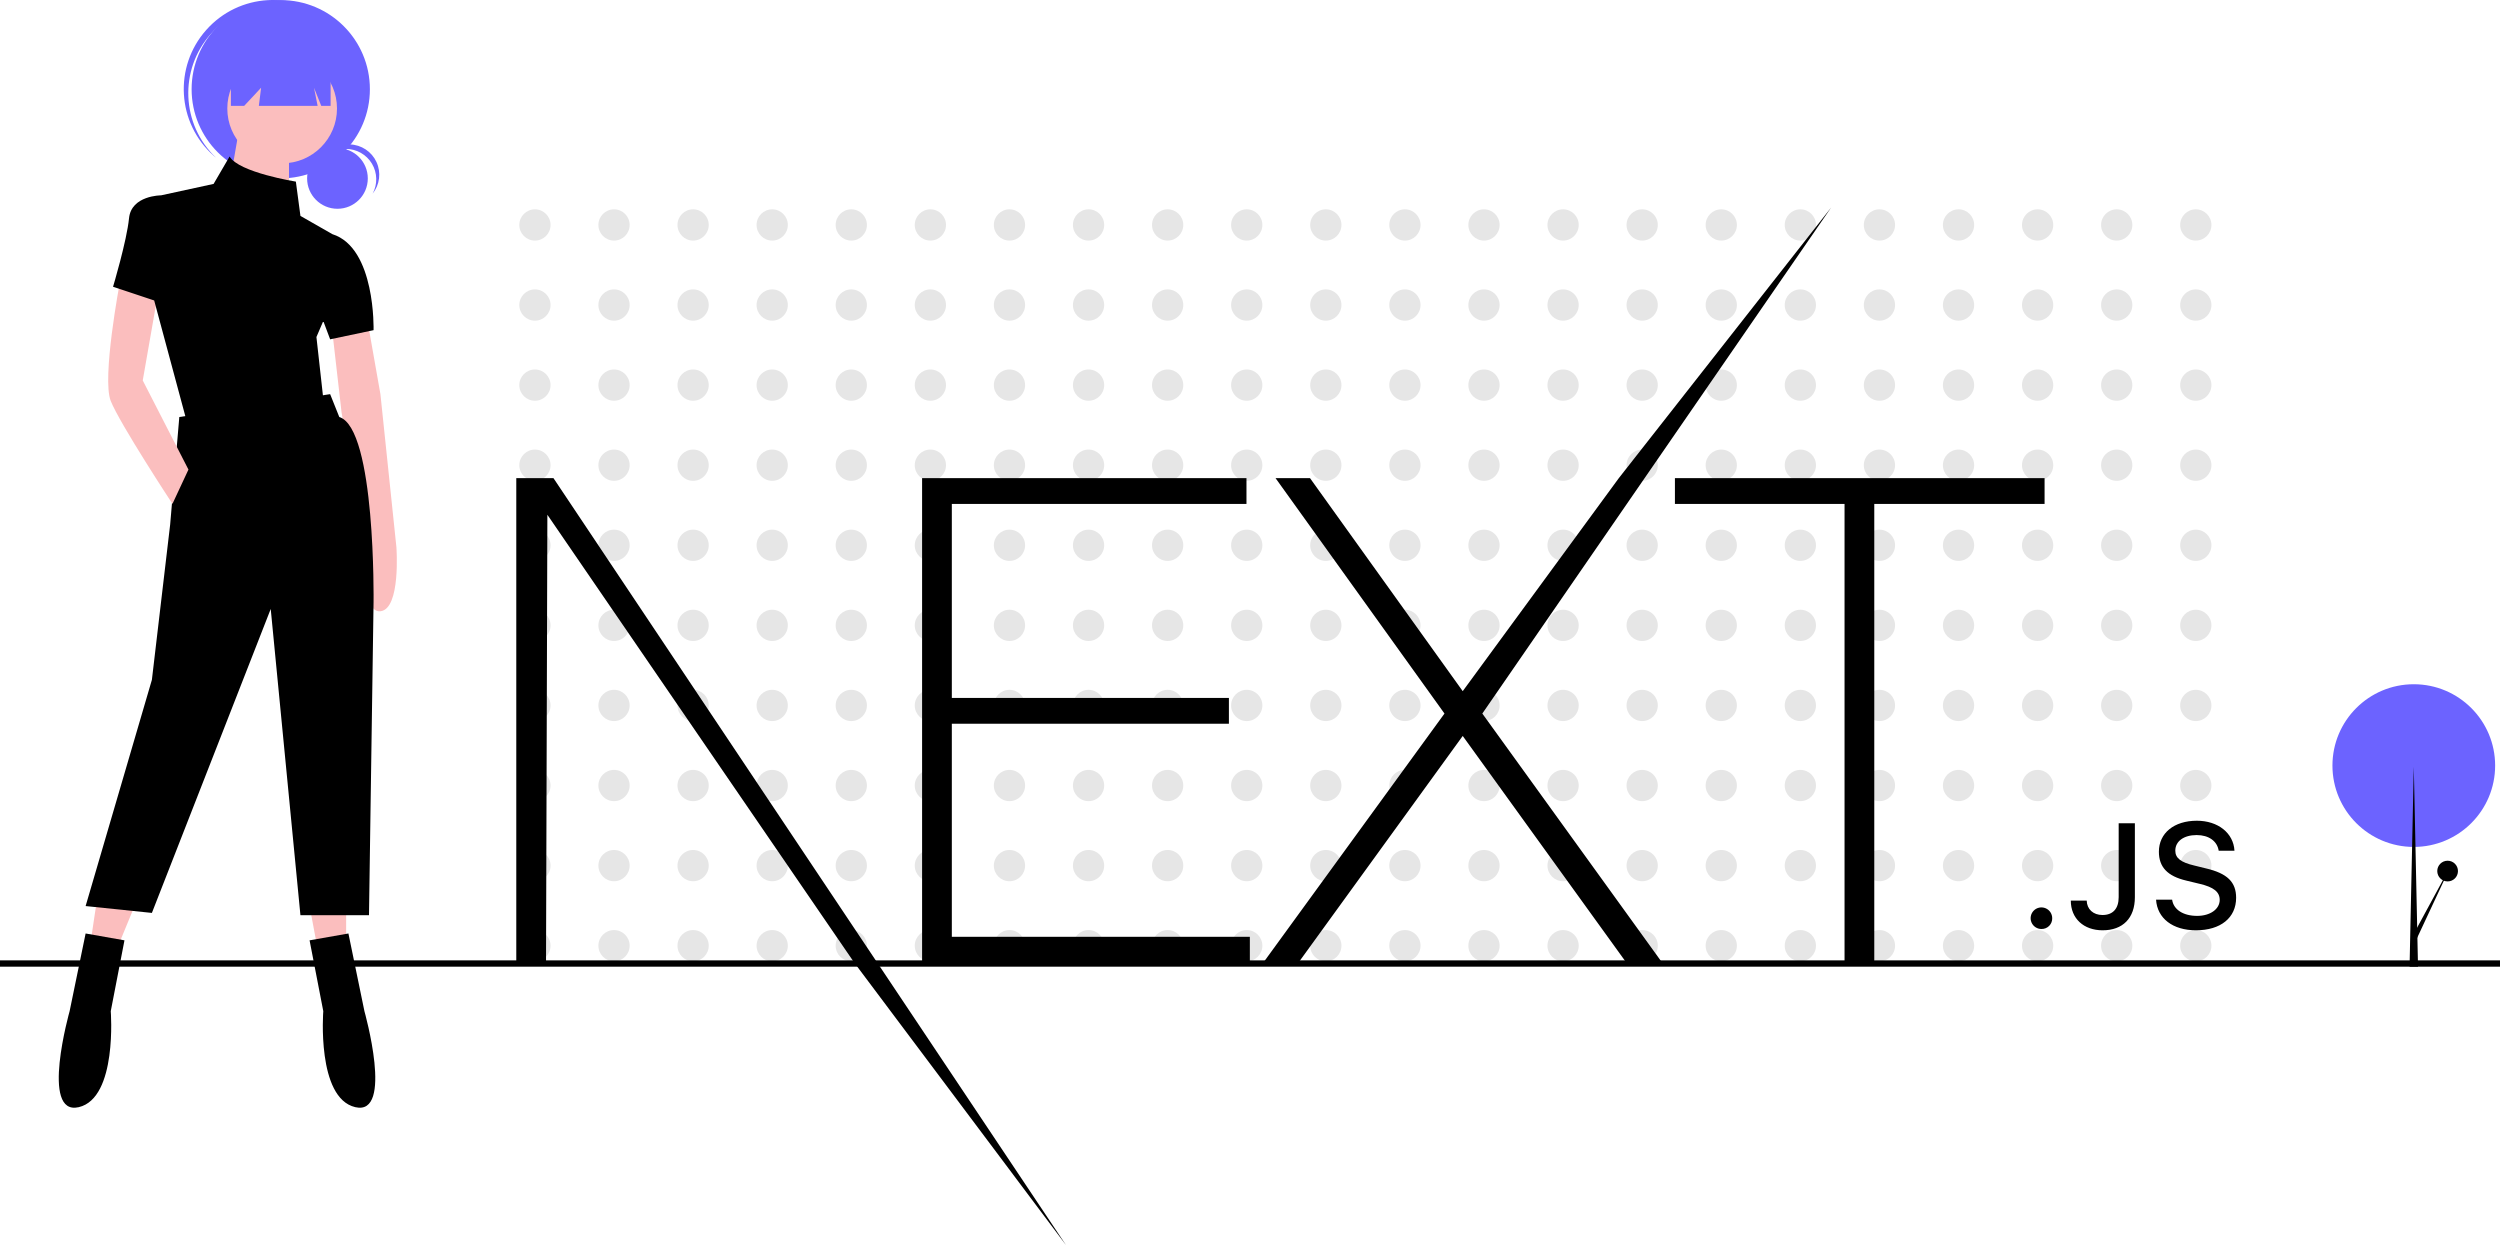
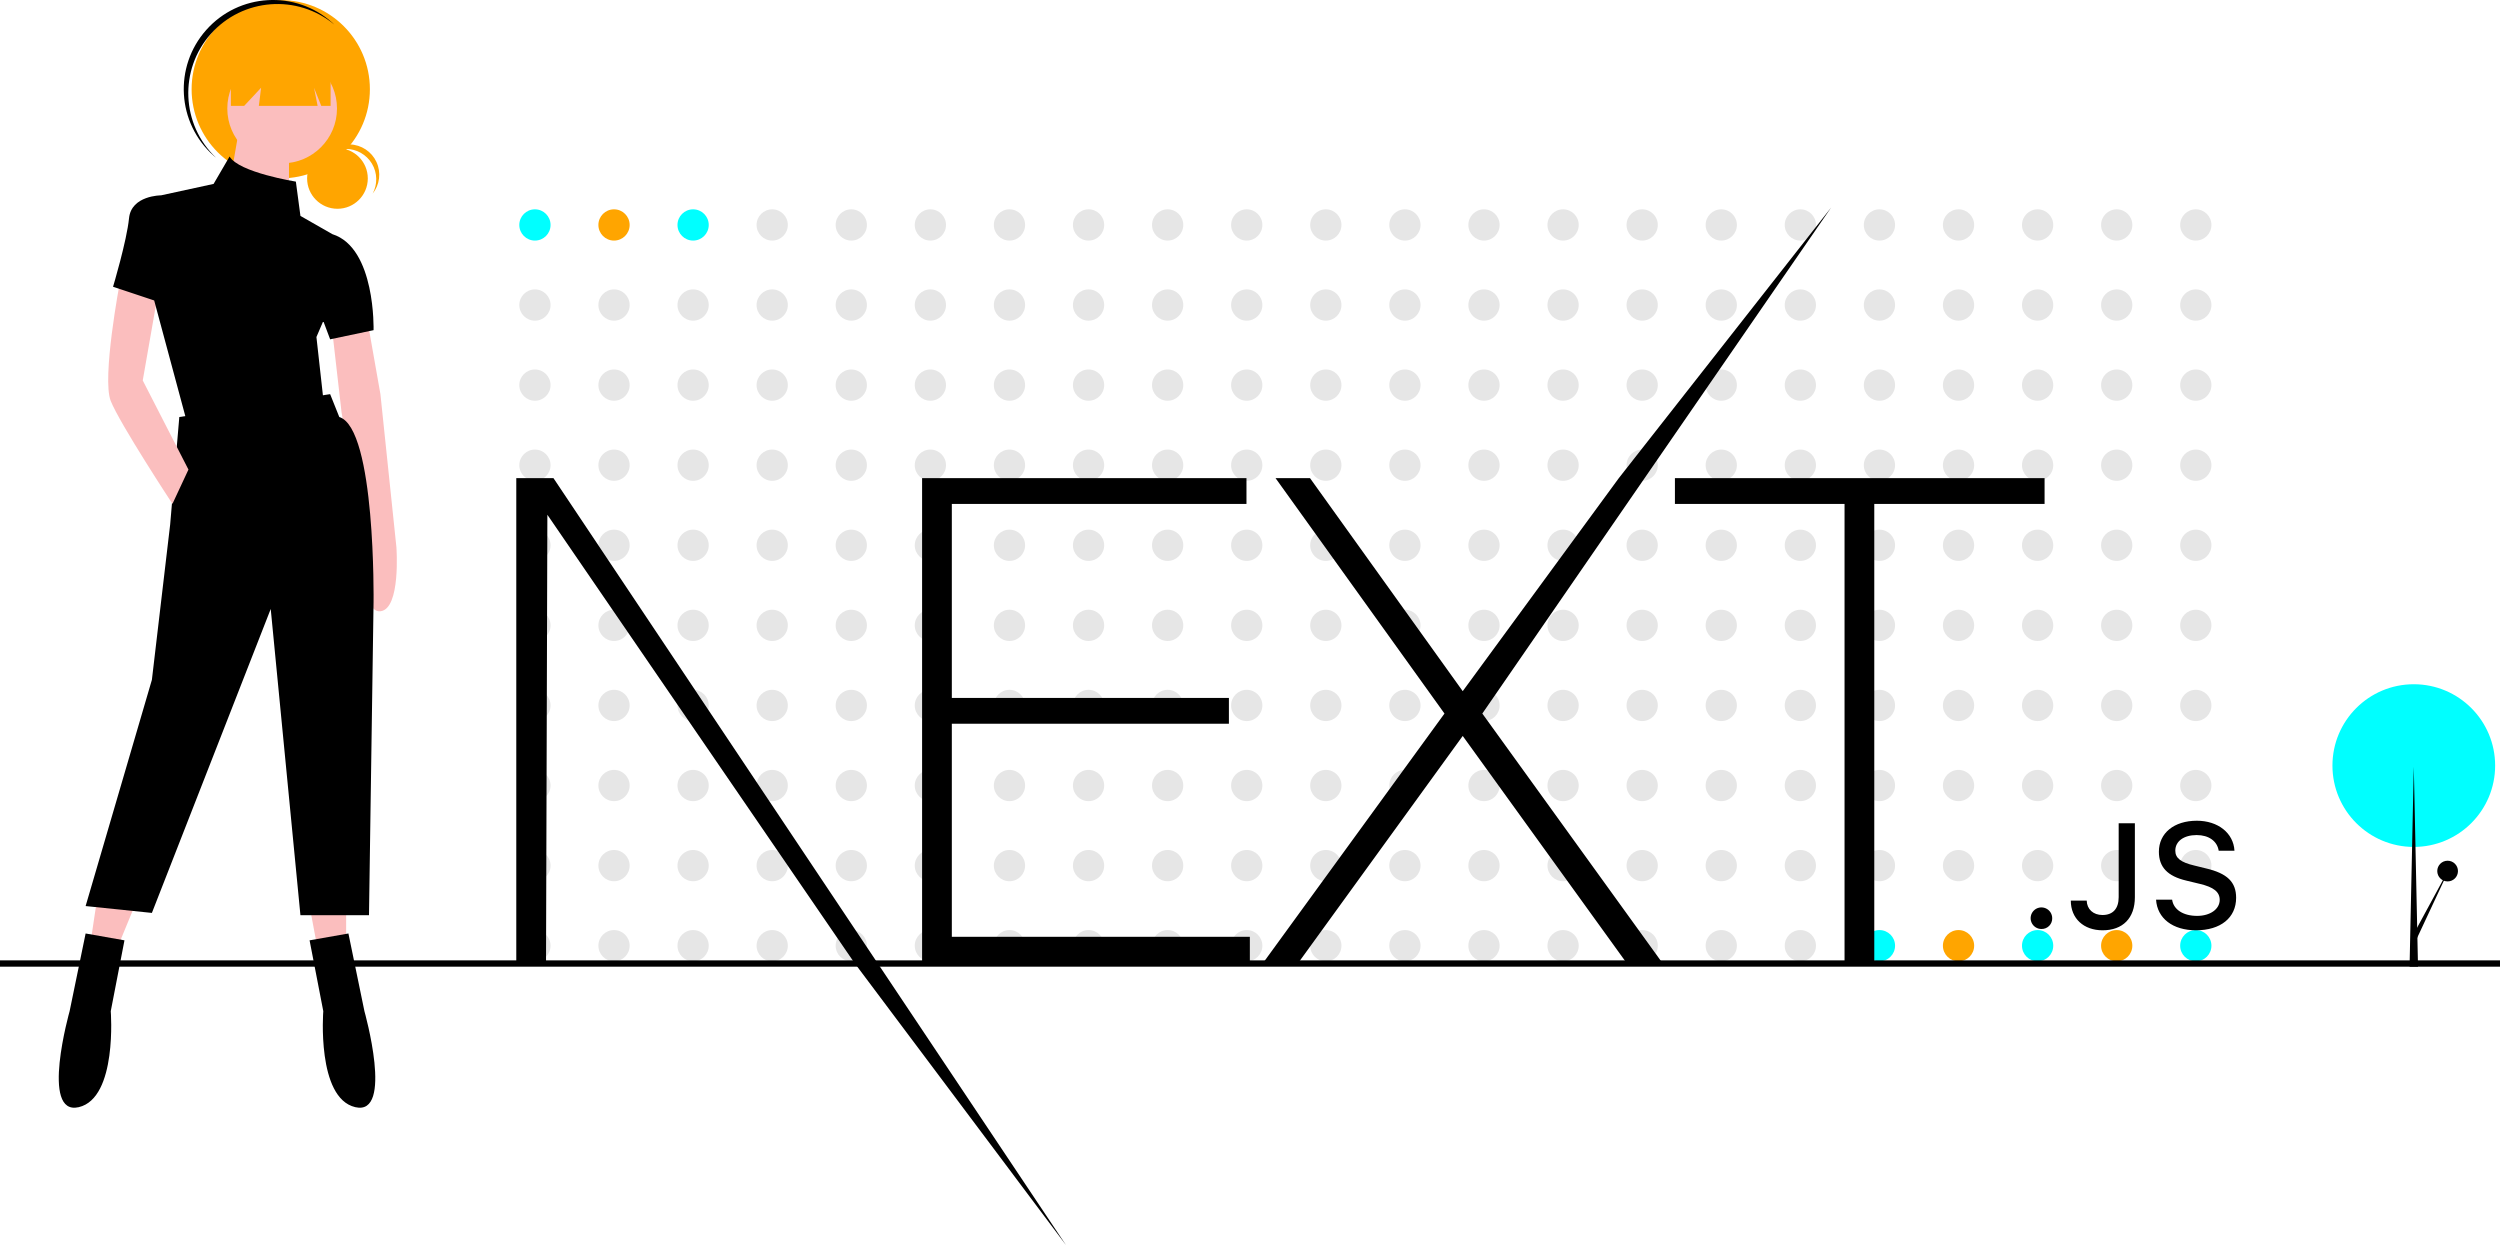
<svg xmlns="http://www.w3.org/2000/svg" id="e30a93e9-ff50-4cbb-8b14-9d39224e305c" data-name="Layer 1" width="888" height="442.25" viewBox="0 0 888 442.25">
-   <circle cx="190.009" cy="79.904" r="5.55" fill="#e6e6e6" />
-   <circle cx="218.101" cy="79.904" r="5.55" fill="#e6e6e6" />
-   <circle cx="246.194" cy="79.904" r="5.55" fill="#e6e6e6" />
+   <circle cx="190.009" cy="79.904" r="5.55" fill="aqua" />
+   <circle cx="218.101" cy="79.904" r="5.55" fill="orange" />
+   <circle cx="246.194" cy="79.904" r="5.55" fill="aqua" />
  <circle cx="274.286" cy="79.904" r="5.55" fill="#e6e6e6" />
  <circle cx="302.378" cy="79.904" r="5.55" fill="#e6e6e6" />
  <circle cx="330.471" cy="79.904" r="5.55" fill="#e6e6e6" />
  <circle cx="358.563" cy="79.904" r="5.55" fill="#e6e6e6" />
  <circle cx="386.655" cy="79.904" r="5.55" fill="#e6e6e6" />
  <circle cx="414.747" cy="79.904" r="5.55" fill="#e6e6e6" />
  <circle cx="442.84" cy="79.904" r="5.55" fill="#e6e6e6" />
  <circle cx="470.932" cy="79.904" r="5.55" fill="#e6e6e6" />
  <circle cx="499.024" cy="79.904" r="5.55" fill="#e6e6e6" />
  <circle cx="527.116" cy="79.904" r="5.55" fill="#e6e6e6" />
  <circle cx="555.209" cy="79.904" r="5.55" fill="#e6e6e6" />
  <circle cx="583.301" cy="79.904" r="5.55" fill="#e6e6e6" />
  <circle cx="611.393" cy="79.904" r="5.55" fill="#e6e6e6" />
  <circle cx="639.485" cy="79.904" r="5.55" fill="#e6e6e6" />
  <circle cx="667.578" cy="79.904" r="5.55" fill="#e6e6e6" />
  <circle cx="695.67" cy="79.904" r="5.55" fill="#e6e6e6" />
  <circle cx="723.762" cy="79.904" r="5.55" fill="#e6e6e6" />
  <circle cx="751.854" cy="79.904" r="5.55" fill="#e6e6e6" />
  <circle cx="779.947" cy="79.904" r="5.55" fill="#e6e6e6" />
  <circle cx="190.009" cy="108.349" r="5.55" fill="#e6e6e6" />
  <circle cx="218.101" cy="108.349" r="5.55" fill="#e6e6e6" />
  <circle cx="246.194" cy="108.349" r="5.55" fill="#e6e6e6" />
  <circle cx="274.286" cy="108.349" r="5.55" fill="#e6e6e6" />
  <circle cx="302.378" cy="108.349" r="5.55" fill="#e6e6e6" />
  <circle cx="330.471" cy="108.349" r="5.55" fill="#e6e6e6" />
  <circle cx="358.563" cy="108.349" r="5.55" fill="#e6e6e6" />
  <circle cx="386.655" cy="108.349" r="5.55" fill="#e6e6e6" />
  <circle cx="414.747" cy="108.349" r="5.55" fill="#e6e6e6" />
  <circle cx="442.84" cy="108.349" r="5.55" fill="#e6e6e6" />
  <circle cx="470.932" cy="108.349" r="5.55" fill="#e6e6e6" />
  <circle cx="499.024" cy="108.349" r="5.55" fill="#e6e6e6" />
  <circle cx="527.116" cy="108.349" r="5.55" fill="#e6e6e6" />
  <circle cx="555.209" cy="108.349" r="5.55" fill="#e6e6e6" />
  <circle cx="583.301" cy="108.349" r="5.55" fill="#e6e6e6" />
  <circle cx="611.393" cy="108.349" r="5.55" fill="#e6e6e6" />
  <circle cx="639.485" cy="108.349" r="5.55" fill="#e6e6e6" />
  <circle cx="667.578" cy="108.349" r="5.55" fill="#e6e6e6" />
  <circle cx="695.67" cy="108.349" r="5.55" fill="#e6e6e6" />
  <circle cx="723.762" cy="108.349" r="5.55" fill="#e6e6e6" />
  <circle cx="751.854" cy="108.349" r="5.55" fill="#e6e6e6" />
  <circle cx="779.947" cy="108.349" r="5.55" fill="#e6e6e6" />
  <circle cx="190.009" cy="136.794" r="5.55" fill="#e6e6e6" />
  <circle cx="218.101" cy="136.794" r="5.55" fill="#e6e6e6" />
  <circle cx="246.194" cy="136.794" r="5.55" fill="#e6e6e6" />
  <circle cx="274.286" cy="136.794" r="5.55" fill="#e6e6e6" />
  <circle cx="302.378" cy="136.794" r="5.55" fill="#e6e6e6" />
  <circle cx="330.471" cy="136.794" r="5.55" fill="#e6e6e6" />
  <circle cx="358.563" cy="136.794" r="5.55" fill="#e6e6e6" />
  <circle cx="386.655" cy="136.794" r="5.55" fill="#e6e6e6" />
  <circle cx="414.747" cy="136.794" r="5.55" fill="#e6e6e6" />
  <circle cx="442.84" cy="136.794" r="5.55" fill="#e6e6e6" />
  <circle cx="470.932" cy="136.794" r="5.55" fill="#e6e6e6" />
  <circle cx="499.024" cy="136.794" r="5.55" fill="#e6e6e6" />
  <circle cx="527.116" cy="136.794" r="5.55" fill="#e6e6e6" />
  <circle cx="555.209" cy="136.794" r="5.55" fill="#e6e6e6" />
  <circle cx="583.301" cy="136.794" r="5.55" fill="#e6e6e6" />
  <circle cx="611.393" cy="136.794" r="5.55" fill="#e6e6e6" />
  <circle cx="639.485" cy="136.794" r="5.55" fill="#e6e6e6" />
  <circle cx="667.578" cy="136.794" r="5.55" fill="#e6e6e6" />
  <circle cx="695.67" cy="136.794" r="5.55" fill="#e6e6e6" />
  <circle cx="723.762" cy="136.794" r="5.55" fill="#e6e6e6" />
  <circle cx="751.854" cy="136.794" r="5.55" fill="#e6e6e6" />
  <circle cx="779.947" cy="136.794" r="5.55" fill="#e6e6e6" />
  <circle cx="190.009" cy="165.239" r="5.55" fill="#e6e6e6" />
  <circle cx="218.101" cy="165.239" r="5.55" fill="#e6e6e6" />
  <circle cx="246.194" cy="165.239" r="5.55" fill="#e6e6e6" />
  <circle cx="274.286" cy="165.239" r="5.55" fill="#e6e6e6" />
  <circle cx="302.378" cy="165.239" r="5.55" fill="#e6e6e6" />
  <circle cx="330.471" cy="165.239" r="5.55" fill="#e6e6e6" />
  <circle cx="358.563" cy="165.239" r="5.55" fill="#e6e6e6" />
  <circle cx="386.655" cy="165.239" r="5.55" fill="#e6e6e6" />
  <circle cx="414.747" cy="165.239" r="5.55" fill="#e6e6e6" />
  <circle cx="442.84" cy="165.239" r="5.55" fill="#e6e6e6" />
  <circle cx="470.932" cy="165.239" r="5.55" fill="#e6e6e6" />
  <circle cx="499.024" cy="165.239" r="5.55" fill="#e6e6e6" />
  <circle cx="527.116" cy="165.239" r="5.55" fill="#e6e6e6" />
  <circle cx="555.209" cy="165.239" r="5.55" fill="#e6e6e6" />
  <circle cx="583.301" cy="165.239" r="5.55" fill="#e6e6e6" />
  <circle cx="611.393" cy="165.239" r="5.55" fill="#e6e6e6" />
  <circle cx="639.485" cy="165.239" r="5.55" fill="#e6e6e6" />
  <circle cx="667.578" cy="165.239" r="5.55" fill="#e6e6e6" />
  <circle cx="695.67" cy="165.239" r="5.55" fill="#e6e6e6" />
  <circle cx="723.762" cy="165.239" r="5.55" fill="#e6e6e6" />
  <circle cx="751.854" cy="165.239" r="5.55" fill="#e6e6e6" />
  <circle cx="779.947" cy="165.239" r="5.55" fill="#e6e6e6" />
  <circle cx="190.009" cy="193.684" r="5.55" fill="#e6e6e6" />
  <circle cx="218.101" cy="193.684" r="5.55" fill="#e6e6e6" />
  <circle cx="246.194" cy="193.684" r="5.55" fill="#e6e6e6" />
  <circle cx="274.286" cy="193.684" r="5.55" fill="#e6e6e6" />
  <circle cx="302.378" cy="193.684" r="5.55" fill="#e6e6e6" />
  <circle cx="330.471" cy="193.684" r="5.55" fill="#e6e6e6" />
  <circle cx="358.563" cy="193.684" r="5.55" fill="#e6e6e6" />
  <circle cx="386.655" cy="193.684" r="5.55" fill="#e6e6e6" />
  <circle cx="414.747" cy="193.684" r="5.55" fill="#e6e6e6" />
  <circle cx="442.84" cy="193.684" r="5.55" fill="#e6e6e6" />
  <circle cx="470.932" cy="193.684" r="5.55" fill="#e6e6e6" />
  <circle cx="499.024" cy="193.684" r="5.55" fill="#e6e6e6" />
  <circle cx="527.116" cy="193.684" r="5.55" fill="#e6e6e6" />
  <circle cx="555.209" cy="193.684" r="5.55" fill="#e6e6e6" />
  <circle cx="583.301" cy="193.684" r="5.55" fill="#e6e6e6" />
  <circle cx="611.393" cy="193.684" r="5.55" fill="#e6e6e6" />
  <circle cx="639.485" cy="193.684" r="5.55" fill="#e6e6e6" />
  <circle cx="667.578" cy="193.684" r="5.55" fill="#e6e6e6" />
  <circle cx="695.67" cy="193.684" r="5.55" fill="#e6e6e6" />
  <circle cx="723.762" cy="193.684" r="5.55" fill="#e6e6e6" />
  <circle cx="751.854" cy="193.684" r="5.55" fill="#e6e6e6" />
  <circle cx="779.947" cy="193.684" r="5.55" fill="#e6e6e6" />
  <circle cx="190.009" cy="222.129" r="5.55" fill="#e6e6e6" />
  <circle cx="218.101" cy="222.129" r="5.55" fill="#e6e6e6" />
  <circle cx="246.194" cy="222.129" r="5.55" fill="#e6e6e6" />
  <circle cx="274.286" cy="222.129" r="5.55" fill="#e6e6e6" />
  <circle cx="302.378" cy="222.129" r="5.55" fill="#e6e6e6" />
  <circle cx="330.471" cy="222.129" r="5.55" fill="#e6e6e6" />
  <circle cx="358.563" cy="222.129" r="5.55" fill="#e6e6e6" />
  <circle cx="386.655" cy="222.129" r="5.55" fill="#e6e6e6" />
  <circle cx="414.747" cy="222.129" r="5.55" fill="#e6e6e6" />
  <circle cx="442.84" cy="222.129" r="5.55" fill="#e6e6e6" />
  <circle cx="470.932" cy="222.129" r="5.55" fill="#e6e6e6" />
  <circle cx="499.024" cy="222.129" r="5.55" fill="#e6e6e6" />
  <circle cx="527.116" cy="222.129" r="5.55" fill="#e6e6e6" />
  <circle cx="555.209" cy="222.129" r="5.55" fill="#e6e6e6" />
  <circle cx="583.301" cy="222.129" r="5.55" fill="#e6e6e6" />
  <circle cx="611.393" cy="222.129" r="5.55" fill="#e6e6e6" />
  <circle cx="639.485" cy="222.129" r="5.55" fill="#e6e6e6" />
  <circle cx="667.578" cy="222.129" r="5.55" fill="#e6e6e6" />
  <circle cx="695.67" cy="222.129" r="5.55" fill="#e6e6e6" />
  <circle cx="723.762" cy="222.129" r="5.55" fill="#e6e6e6" />
  <circle cx="751.854" cy="222.129" r="5.55" fill="#e6e6e6" />
  <circle cx="779.947" cy="222.129" r="5.55" fill="#e6e6e6" />
  <circle cx="190.009" cy="250.573" r="5.55" fill="#e6e6e6" />
  <circle cx="218.101" cy="250.573" r="5.55" fill="#e6e6e6" />
  <circle cx="246.194" cy="250.573" r="5.55" fill="#e6e6e6" />
  <circle cx="274.286" cy="250.573" r="5.55" fill="#e6e6e6" />
  <circle cx="302.378" cy="250.573" r="5.55" fill="#e6e6e6" />
  <circle cx="330.471" cy="250.573" r="5.55" fill="#e6e6e6" />
  <circle cx="358.563" cy="250.573" r="5.55" fill="#e6e6e6" />
  <circle cx="386.655" cy="250.573" r="5.55" fill="#e6e6e6" />
  <circle cx="414.747" cy="250.573" r="5.55" fill="#e6e6e6" />
  <circle cx="442.84" cy="250.573" r="5.55" fill="#e6e6e6" />
  <circle cx="470.932" cy="250.573" r="5.55" fill="#e6e6e6" />
  <circle cx="499.024" cy="250.573" r="5.55" fill="#e6e6e6" />
  <circle cx="527.116" cy="250.573" r="5.55" fill="#e6e6e6" />
  <circle cx="555.209" cy="250.573" r="5.55" fill="#e6e6e6" />
  <circle cx="583.301" cy="250.573" r="5.55" fill="#e6e6e6" />
  <circle cx="611.393" cy="250.573" r="5.55" fill="#e6e6e6" />
  <circle cx="639.485" cy="250.573" r="5.55" fill="#e6e6e6" />
  <circle cx="667.578" cy="250.573" r="5.55" fill="#e6e6e6" />
  <circle cx="695.67" cy="250.573" r="5.55" fill="#e6e6e6" />
  <circle cx="723.762" cy="250.573" r="5.55" fill="#e6e6e6" />
  <circle cx="751.854" cy="250.573" r="5.55" fill="#e6e6e6" />
  <circle cx="779.947" cy="250.573" r="5.55" fill="#e6e6e6" />
  <circle cx="190.009" cy="279.018" r="5.55" fill="#e6e6e6" />
  <circle cx="218.101" cy="279.018" r="5.55" fill="#e6e6e6" />
  <circle cx="246.194" cy="279.018" r="5.55" fill="#e6e6e6" />
  <circle cx="274.286" cy="279.018" r="5.55" fill="#e6e6e6" />
  <circle cx="302.378" cy="279.018" r="5.55" fill="#e6e6e6" />
  <circle cx="330.471" cy="279.018" r="5.55" fill="#e6e6e6" />
  <circle cx="358.563" cy="279.018" r="5.55" fill="#e6e6e6" />
  <circle cx="386.655" cy="279.018" r="5.55" fill="#e6e6e6" />
  <circle cx="414.747" cy="279.018" r="5.55" fill="#e6e6e6" />
  <circle cx="442.84" cy="279.018" r="5.55" fill="#e6e6e6" />
  <circle cx="470.932" cy="279.018" r="5.55" fill="#e6e6e6" />
  <circle cx="499.024" cy="279.018" r="5.55" fill="#e6e6e6" />
  <circle cx="527.116" cy="279.018" r="5.55" fill="#e6e6e6" />
  <circle cx="555.209" cy="279.018" r="5.55" fill="#e6e6e6" />
  <circle cx="583.301" cy="279.018" r="5.55" fill="#e6e6e6" />
  <circle cx="611.393" cy="279.018" r="5.55" fill="#e6e6e6" />
  <circle cx="639.485" cy="279.018" r="5.55" fill="#e6e6e6" />
  <circle cx="667.578" cy="279.018" r="5.55" fill="#e6e6e6" />
  <circle cx="695.67" cy="279.018" r="5.55" fill="#e6e6e6" />
  <circle cx="723.762" cy="279.018" r="5.55" fill="#e6e6e6" />
  <circle cx="751.854" cy="279.018" r="5.55" fill="#e6e6e6" />
  <circle cx="779.947" cy="279.018" r="5.55" fill="#e6e6e6" />
  <circle cx="190.009" cy="307.463" r="5.55" fill="#e6e6e6" />
  <circle cx="218.101" cy="307.463" r="5.55" fill="#e6e6e6" />
  <circle cx="246.194" cy="307.463" r="5.55" fill="#e6e6e6" />
  <circle cx="274.286" cy="307.463" r="5.55" fill="#e6e6e6" />
  <circle cx="302.378" cy="307.463" r="5.55" fill="#e6e6e6" />
  <circle cx="330.471" cy="307.463" r="5.55" fill="#e6e6e6" />
  <circle cx="358.563" cy="307.463" r="5.55" fill="#e6e6e6" />
  <circle cx="386.655" cy="307.463" r="5.55" fill="#e6e6e6" />
  <circle cx="414.747" cy="307.463" r="5.55" fill="#e6e6e6" />
  <circle cx="442.84" cy="307.463" r="5.55" fill="#e6e6e6" />
  <circle cx="470.932" cy="307.463" r="5.55" fill="#e6e6e6" />
  <circle cx="499.024" cy="307.463" r="5.55" fill="#e6e6e6" />
  <circle cx="527.116" cy="307.463" r="5.55" fill="#e6e6e6" />
  <circle cx="555.209" cy="307.463" r="5.55" fill="#e6e6e6" />
  <circle cx="583.301" cy="307.463" r="5.55" fill="#e6e6e6" />
  <circle cx="611.393" cy="307.463" r="5.55" fill="#e6e6e6" />
  <circle cx="639.485" cy="307.463" r="5.55" fill="#e6e6e6" />
  <circle cx="667.578" cy="307.463" r="5.55" fill="#e6e6e6" />
  <circle cx="695.67" cy="307.463" r="5.55" fill="#e6e6e6" />
  <circle cx="723.762" cy="307.463" r="5.55" fill="#e6e6e6" />
  <circle cx="751.854" cy="307.463" r="5.55" fill="#e6e6e6" />
  <circle cx="779.947" cy="307.463" r="5.55" fill="#e6e6e6" />
  <circle cx="190.009" cy="335.908" r="5.55" fill="#e6e6e6" />
  <circle cx="218.101" cy="335.908" r="5.55" fill="#e6e6e6" />
  <circle cx="246.194" cy="335.908" r="5.55" fill="#e6e6e6" />
  <circle cx="274.286" cy="335.908" r="5.55" fill="#e6e6e6" />
  <circle cx="302.378" cy="335.908" r="5.55" fill="#e6e6e6" />
  <circle cx="330.471" cy="335.908" r="5.55" fill="#e6e6e6" />
  <circle cx="358.563" cy="335.908" r="5.55" fill="#e6e6e6" />
  <circle cx="386.655" cy="335.908" r="5.55" fill="#e6e6e6" />
  <circle cx="414.747" cy="335.908" r="5.55" fill="#e6e6e6" />
  <circle cx="442.84" cy="335.908" r="5.55" fill="#e6e6e6" />
  <circle cx="470.932" cy="335.908" r="5.55" fill="#e6e6e6" />
  <circle cx="499.024" cy="335.908" r="5.55" fill="#e6e6e6" />
  <circle cx="527.116" cy="335.908" r="5.55" fill="#e6e6e6" />
  <circle cx="555.209" cy="335.908" r="5.55" fill="#e6e6e6" />
  <circle cx="583.301" cy="335.908" r="5.55" fill="#e6e6e6" />
  <circle cx="611.393" cy="335.908" r="5.55" fill="#e6e6e6" />
  <circle cx="639.485" cy="335.908" r="5.55" fill="#e6e6e6" />
-   <circle cx="667.578" cy="335.908" r="5.55" fill="#e6e6e6" />
-   <circle cx="695.67" cy="335.908" r="5.55" fill="#e6e6e6" />
-   <circle cx="723.762" cy="335.908" r="5.55" fill="#e6e6e6" />
-   <circle cx="751.854" cy="335.908" r="5.55" fill="#e6e6e6" />
-   <circle cx="779.947" cy="335.908" r="5.55" fill="#e6e6e6" />
+   <circle cx="667.578" cy="335.908" r="5.55" fill="aqua" />
+   <circle cx="695.67" cy="335.908" r="5.55" fill="orange" />
+   <circle cx="723.762" cy="335.908" r="5.55" fill="aqua" />
+   <circle cx="751.854" cy="335.908" r="5.55" fill="orange" />
+   <circle cx="779.947" cy="335.908" r="5.55" fill="aqua" />
  <rect y="341.123" width="888" height="2.241" />
-   <circle cx="857.378" cy="271.935" r="28.894" fill="#6c63ff" />
+   <circle cx="857.378" cy="271.935" r="28.894" fill="aqua" />
  <circle cx="869.392" cy="309.404" r="3.677" />
  <path d="M483.528,398.704H598.747V407.862H494.09v68.924h98.416v9.158H494.09v75.672H599.947v9.158h-116.419Zm125.541,0h12.242l54.249,75.672,55.449-75.672,75.42-96.121L682.521,482.329l63.85,88.445H733.649l-58.09-80.492-58.33,80.492H604.748L669.079,482.329ZM750.932,407.862v-9.158H882.234V407.862h-60.49V570.774H811.182V407.862Zm-411.547-9.158h13.202L534.637,671.125,459.405,570.774,350.427,411.718l-.48,159.056H339.385ZM881.17,558.852a3.833,3.833,0,1,1,3.776-3.833A3.733,3.733,0,0,1,881.17,558.852Zm10.378-10.083h5.651c.077,3.061,2.312,5.119,5.6,5.119,3.673,0,5.754-2.212,5.754-6.353V521.298h5.754v26.262c0,7.459-4.316,11.755-11.457,11.755C896.146,559.315,891.548,555.148,891.548,548.769Zm30.287-.334h5.703c.488,3.524,3.93,5.762,8.888,5.762,4.624,0,8.015-2.392,8.015-5.685,0-2.829-2.158-4.527-7.064-5.685l-4.778-1.157c-6.705-1.569-9.762-4.81-9.762-10.263,0-6.611,5.395-11.009,13.486-11.009,7.527,0,13.024,4.398,13.358,10.649h-5.6c-.539-3.421-3.519-5.556-7.835-5.556-4.547,0-7.578,2.186-7.578,5.53,0,2.649,1.952,4.167,6.782,5.299l4.084,1.003c7.604,1.775,10.738,4.861,10.738,10.443,0,7.099-5.497,11.549-14.283,11.549C927.769,559.315,922.245,555.071,921.834,548.435Z" transform="translate(-156 -228.8752)" />
-   <circle cx="119.864" cy="63.38" r="10.778" fill="#6c63ff" />
-   <path d="M278.867,281.774a10.78,10.78,0,0,1,9.488,15.894A10.776,10.776,0,1,0,270.452,285.827,10.752,10.752,0,0,1,278.867,281.774Z" transform="translate(-156 -228.8752)" fill="#6c63ff" />
-   <circle cx="99.723" cy="31.696" r="31.661" fill="#6c63ff" />
-   <path d="M230.874,240.927a31.656,31.656,0,0,1,43.878-3.32c-.259-.246-.515-.494-.784-.733A31.661,31.661,0,0,0,231.897,284.2c.269.239.545.464.82.693A31.656,31.656,0,0,1,230.874,240.927Z" transform="translate(-156 -228.8752)" fill="#6c63ff" />
+   <circle cx="119.864" cy="63.38" r="10.778" fill="orange" />
+   <path d="M278.867,281.774a10.78,10.78,0,0,1,9.488,15.894A10.776,10.776,0,1,0,270.452,285.827,10.752,10.752,0,0,1,278.867,281.774Z" transform="translate(-156 -228.8752)" fill="orange" />
+   <circle cx="99.723" cy="31.696" r="31.661" fill="orange" />
+   <path d="M230.874,240.927a31.656,31.656,0,0,1,43.878-3.32c-.259-.246-.515-.494-.784-.733A31.661,31.661,0,0,0,231.897,284.2c.269.239.545.464.82.693A31.656,31.656,0,0,1,230.874,240.927Z" transform="translate(-156 -228.8752)" fill="#6c63f" />
  <path d="M286.254,341.281l4.87,27.599,5.682,54.386s1.623,21.917-5.682,22.728-5.682-24.352-5.682-24.352L277.325,375.374l-3.247-28.41Z" transform="translate(-156 -228.8752)" fill="#fbbebe" />
  <circle cx="100.22" cy="38.539" r="19.481" fill="#fbbebe" />
  <polygon points="84.797 46.656 81.55 65.326 102.655 70.196 102.655 52.338 84.797 46.656" fill="#fbbebe" />
  <polygon points="34.47 319.397 32.035 335.631 41.776 336.443 47.458 322.644 34.47 319.397" fill="#fbbebe" />
  <polygon points="109.961 321.832 112.396 334.82 122.948 334.82 122.948 322.644 109.961 321.832" fill="#fbbebe" />
  <path d="M273.266,368.88l-53.574,8.117-3.247,38.151-6.494,55.198-23.54,80.361,23.54,2.435,42.21-107.96,10.552,108.772H287.066l1.623-111.207s.812-61.691-12.176-65.75Z" transform="translate(-156 -228.8752)" />
  <path d="M200.211,562.883l-13.799-2.435-5.682,27.599s-10.552,37.34,3.247,34.093,11.364-34.093,11.364-34.093Z" transform="translate(-156 -228.8752)" />
  <path d="M265.961,562.883l13.799-2.435,5.682,27.599s10.552,37.34-3.247,34.093-11.364-34.093-11.364-34.093Z" transform="translate(-156 -228.8752)" />
  <path d="M198.587,329.105s-6.494,34.093-3.247,42.21,21.917,36.528,21.917,36.528l5.682-12.176-16.235-31.657,5.682-32.469Z" transform="translate(-156 -228.8752)" fill="#fbbebe" />
  <path d="M262.714,305.565l-1.623-12.176s-20.293-3.247-23.54-8.929l-5.682,9.741-18.67,4.059s-10.552,0-11.364,8.117-5.682,24.352-5.682,24.352l14.611,4.87,11.364,42.21,48.704-7.306L268.396,348.587l2.435-5.682,2.435,6.494,15.423-3.247s.812-29.222-14.611-34.093Z" transform="translate(-156 -228.8752)" />
-   <polygon points="82.014 17.207 82.014 37.599 86.737 37.599 92.747 31.16 91.942 37.599 112.817 37.599 111.529 31.16 114.105 37.599 117.432 37.599 117.432 17.207 82.014 17.207" fill="#6c63ff" />
+   <polygon points="82.014 17.207 82.014 37.599 86.737 37.599 92.747 31.16 91.942 37.599 112.817 37.599 111.529 31.16 114.105 37.599 117.432 37.599 117.432 17.207 82.014 17.207" fill="orange" />
  <polygon points="858.878 343.354 855.878 343.354 857.378 272.354 858.878 343.354" />
  <polygon points="858 334.354 856.538 333.23 870.865 306.829 858 334.354" />
</svg>
